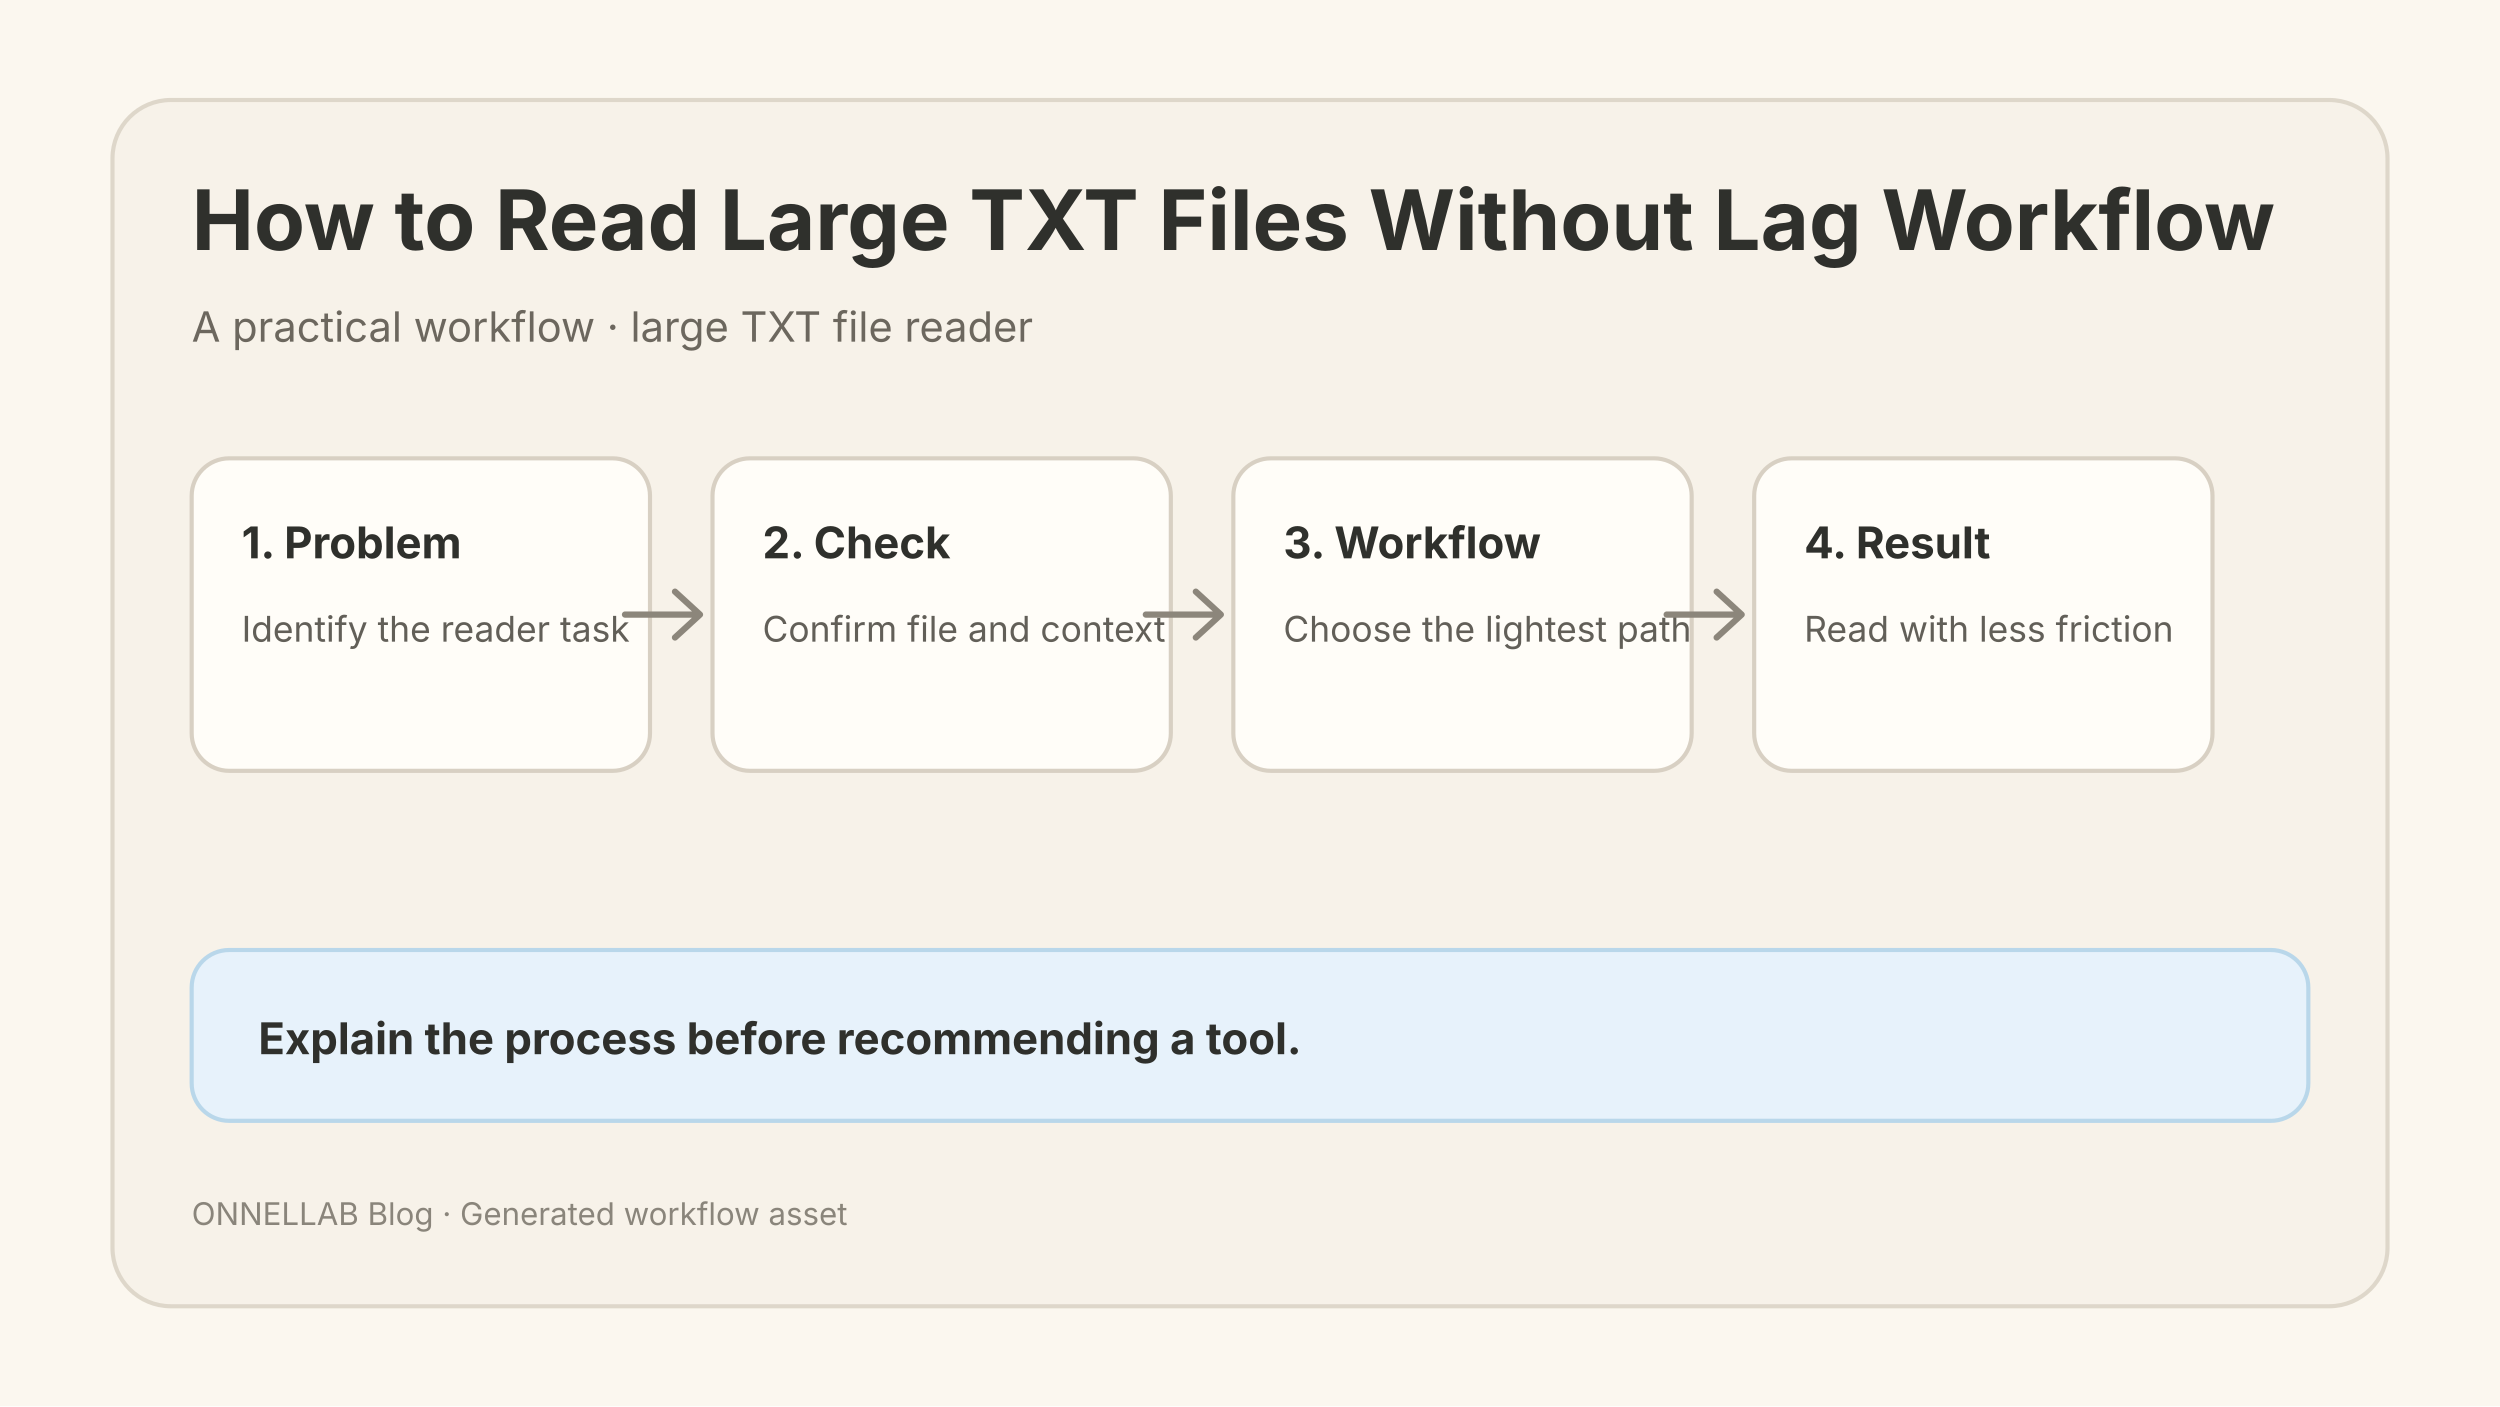
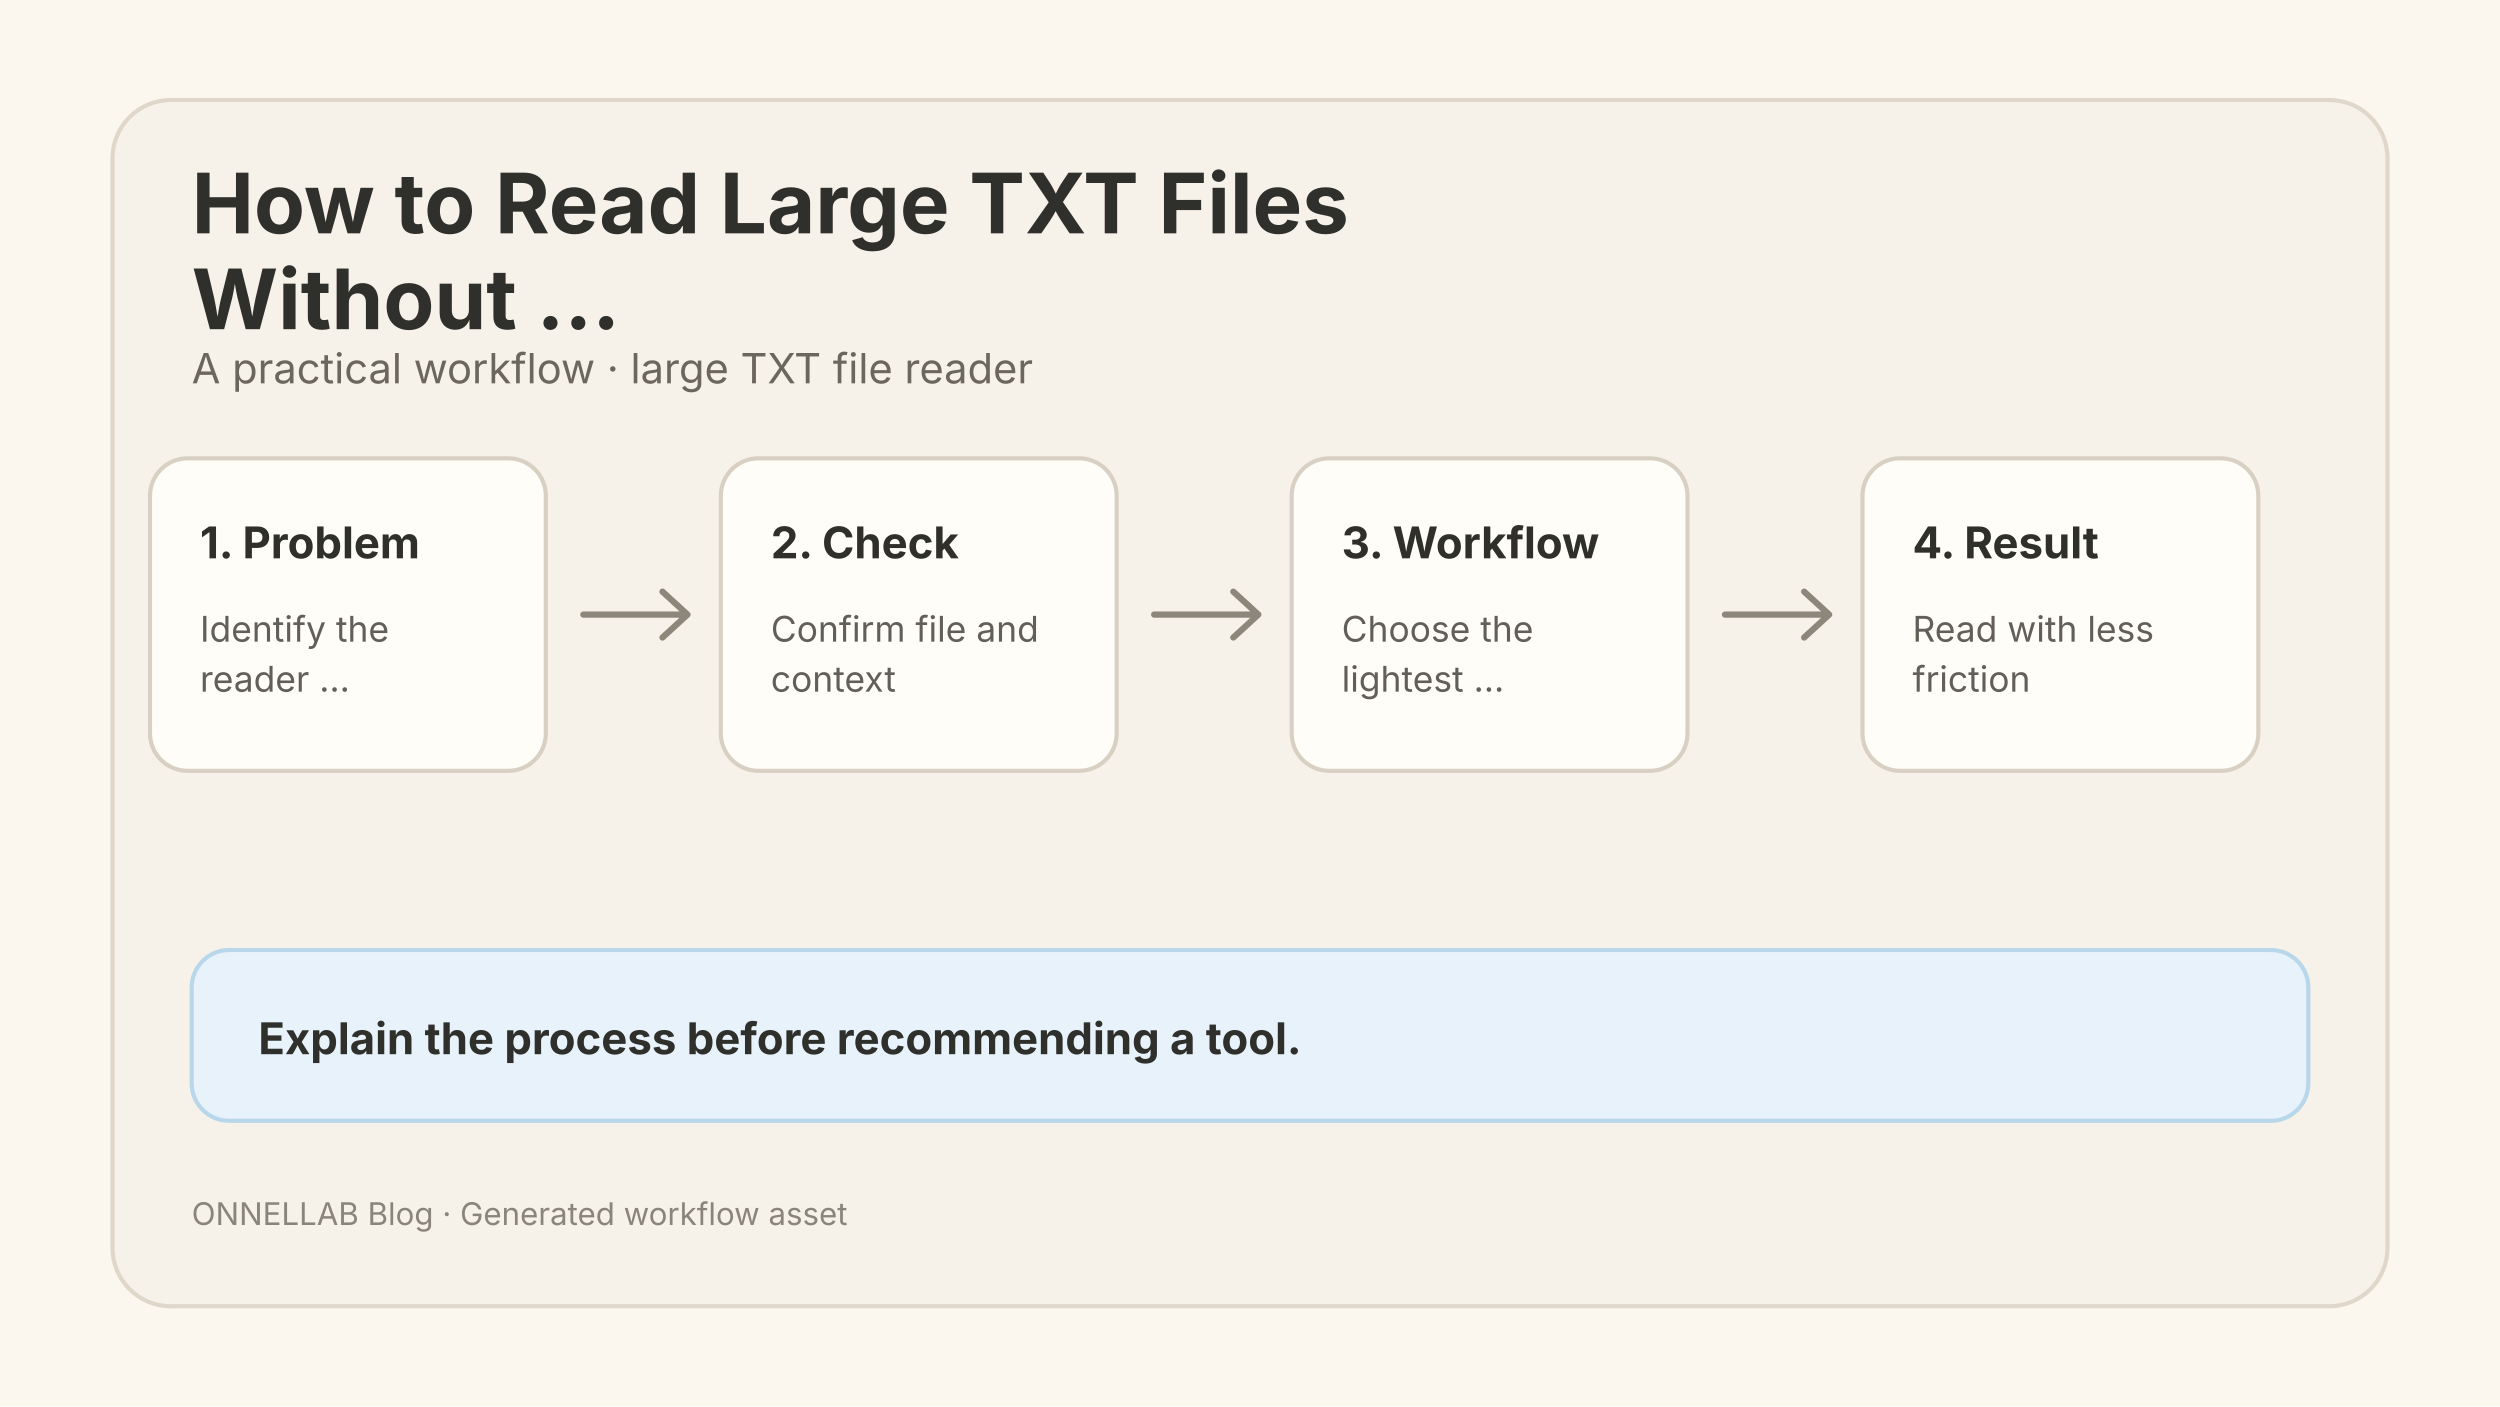
<svg xmlns="http://www.w3.org/2000/svg" width="1200" height="675" viewBox="0 0 1200 675" role="img" aria-labelledby="title desc">
  <rect width="1200" height="675" fill="#fbf7ef" />
  <rect x="54" y="48" width="1092" height="579" rx="28" fill="#f7f2e9" stroke="#ded7ca" stroke-width="2" />
-   <text x="92" y="120" fill="#2f302c" font-family="Inter, system-ui, sans-serif" font-size="40" font-weight="720">How to Read Large TXT Files Without Lag Workflow</text>
-   <text x="92" y="164" fill="#6c675e" font-family="Inter, system-ui, sans-serif" font-size="20">A practical workflow · large TXT file reader</text>
-   <g transform="translate(92 220)">
-     <rect width="220" height="150" rx="18" fill="#fffdf8" stroke="#d8d0c3" stroke-width="2" />
+   <text fill="#2f302c" font-family="Inter, system-ui, sans-serif" font-size="40" font-weight="720">
+     <tspan x="92" y="112">How to Read Large TXT Files</tspan>
+     <tspan x="92" y="158">Without ...</tspan>
+   </text>
+   <text x="92" y="184" fill="#6c675e" font-family="Inter, system-ui, sans-serif" font-size="20">A practical workflow · large TXT file reader</text>
+   <g transform="translate(72 220)">
+     <rect width="190" height="150" rx="18" fill="#fffdf8" stroke="#d8d0c3" stroke-width="2" />
    <text x="24" y="48" fill="#2f302c" font-family="Inter, system-ui, sans-serif" font-size="21" font-weight="700">1. Problem</text>
-     <text x="24" y="88" fill="#625f58" font-family="Inter, system-ui, sans-serif" font-size="17">Identify the reader task</text>
+     <text fill="#625f58" font-family="Inter, system-ui, sans-serif" font-size="17">
+       <tspan x="24" y="88">Identify the</tspan>
+       <tspan x="24" y="112">reader ...</tspan>
+     </text>
  </g>
-   <g transform="translate(342 220)">
-     <rect width="220" height="150" rx="18" fill="#fffdf8" stroke="#d8d0c3" stroke-width="2" />
+   <g transform="translate(346 220)">
+     <rect width="190" height="150" rx="18" fill="#fffdf8" stroke="#d8d0c3" stroke-width="2" />
    <text x="24" y="48" fill="#2f302c" font-family="Inter, system-ui, sans-serif" font-size="21" font-weight="700">2. Check</text>
-     <text x="24" y="88" fill="#625f58" font-family="Inter, system-ui, sans-serif" font-size="17">Confirm file and context</text>
+     <text fill="#625f58" font-family="Inter, system-ui, sans-serif" font-size="17">
+       <tspan x="24" y="88">Confirm file and</tspan>
+       <tspan x="24" y="112">context</tspan>
+     </text>
  </g>
-   <g transform="translate(592 220)">
-     <rect width="220" height="150" rx="18" fill="#fffdf8" stroke="#d8d0c3" stroke-width="2" />
+   <g transform="translate(620 220)">
+     <rect width="190" height="150" rx="18" fill="#fffdf8" stroke="#d8d0c3" stroke-width="2" />
    <text x="24" y="48" fill="#2f302c" font-family="Inter, system-ui, sans-serif" font-size="21" font-weight="700">3. Workflow</text>
-     <text x="24" y="88" fill="#625f58" font-family="Inter, system-ui, sans-serif" font-size="17">Choose the lightest path</text>
+     <text fill="#625f58" font-family="Inter, system-ui, sans-serif" font-size="17">
+       <tspan x="24" y="88">Choose the</tspan>
+       <tspan x="24" y="112">lightest ...</tspan>
+     </text>
  </g>
-   <g transform="translate(842 220)">
-     <rect width="220" height="150" rx="18" fill="#fffdf8" stroke="#d8d0c3" stroke-width="2" />
+   <g transform="translate(894 220)">
+     <rect width="190" height="150" rx="18" fill="#fffdf8" stroke="#d8d0c3" stroke-width="2" />
    <text x="24" y="48" fill="#2f302c" font-family="Inter, system-ui, sans-serif" font-size="21" font-weight="700">4. Result</text>
-     <text x="24" y="88" fill="#625f58" font-family="Inter, system-ui, sans-serif" font-size="17">Read with less friction</text>
+     <text fill="#625f58" font-family="Inter, system-ui, sans-serif" font-size="17">
+       <tspan x="24" y="88">Read with less</tspan>
+       <tspan x="24" y="112">friction</tspan>
+     </text>
  </g>
-   <path d="M300 295h34m-10-11 12 11-12 11" fill="none" stroke="#8c867b" stroke-width="3" stroke-linecap="round" stroke-linejoin="round" />
-   <path d="M550 295h34m-10-11 12 11-12 11" fill="none" stroke="#8c867b" stroke-width="3" stroke-linecap="round" stroke-linejoin="round" />
-   <path d="M800 295h34m-10-11 12 11-12 11" fill="none" stroke="#8c867b" stroke-width="3" stroke-linecap="round" stroke-linejoin="round" />
+   <path d="M280 295H328m-10-11 12 11-12 11" fill="none" stroke="#8c867b" stroke-width="3" stroke-linecap="round" stroke-linejoin="round" />
+   <path d="M554 295H602m-10-11 12 11-12 11" fill="none" stroke="#8c867b" stroke-width="3" stroke-linecap="round" stroke-linejoin="round" />
+   <path d="M828 295H876m-10-11 12 11-12 11" fill="none" stroke="#8c867b" stroke-width="3" stroke-linecap="round" stroke-linejoin="round" />
  <rect x="92" y="456" width="1016" height="82" rx="18" fill="#e7f2fb" stroke="#b9d7ea" stroke-width="2" />
  <text x="124" y="506" fill="#2f302c" font-family="Inter, system-ui, sans-serif" font-size="21" font-weight="700">Explain the process before recommending a tool.</text>
  <text x="92" y="588" fill="#8a857b" font-family="Inter, system-ui, sans-serif" font-size="15">ONNELLAB Blog · Generated workflow asset</text>
</svg>
